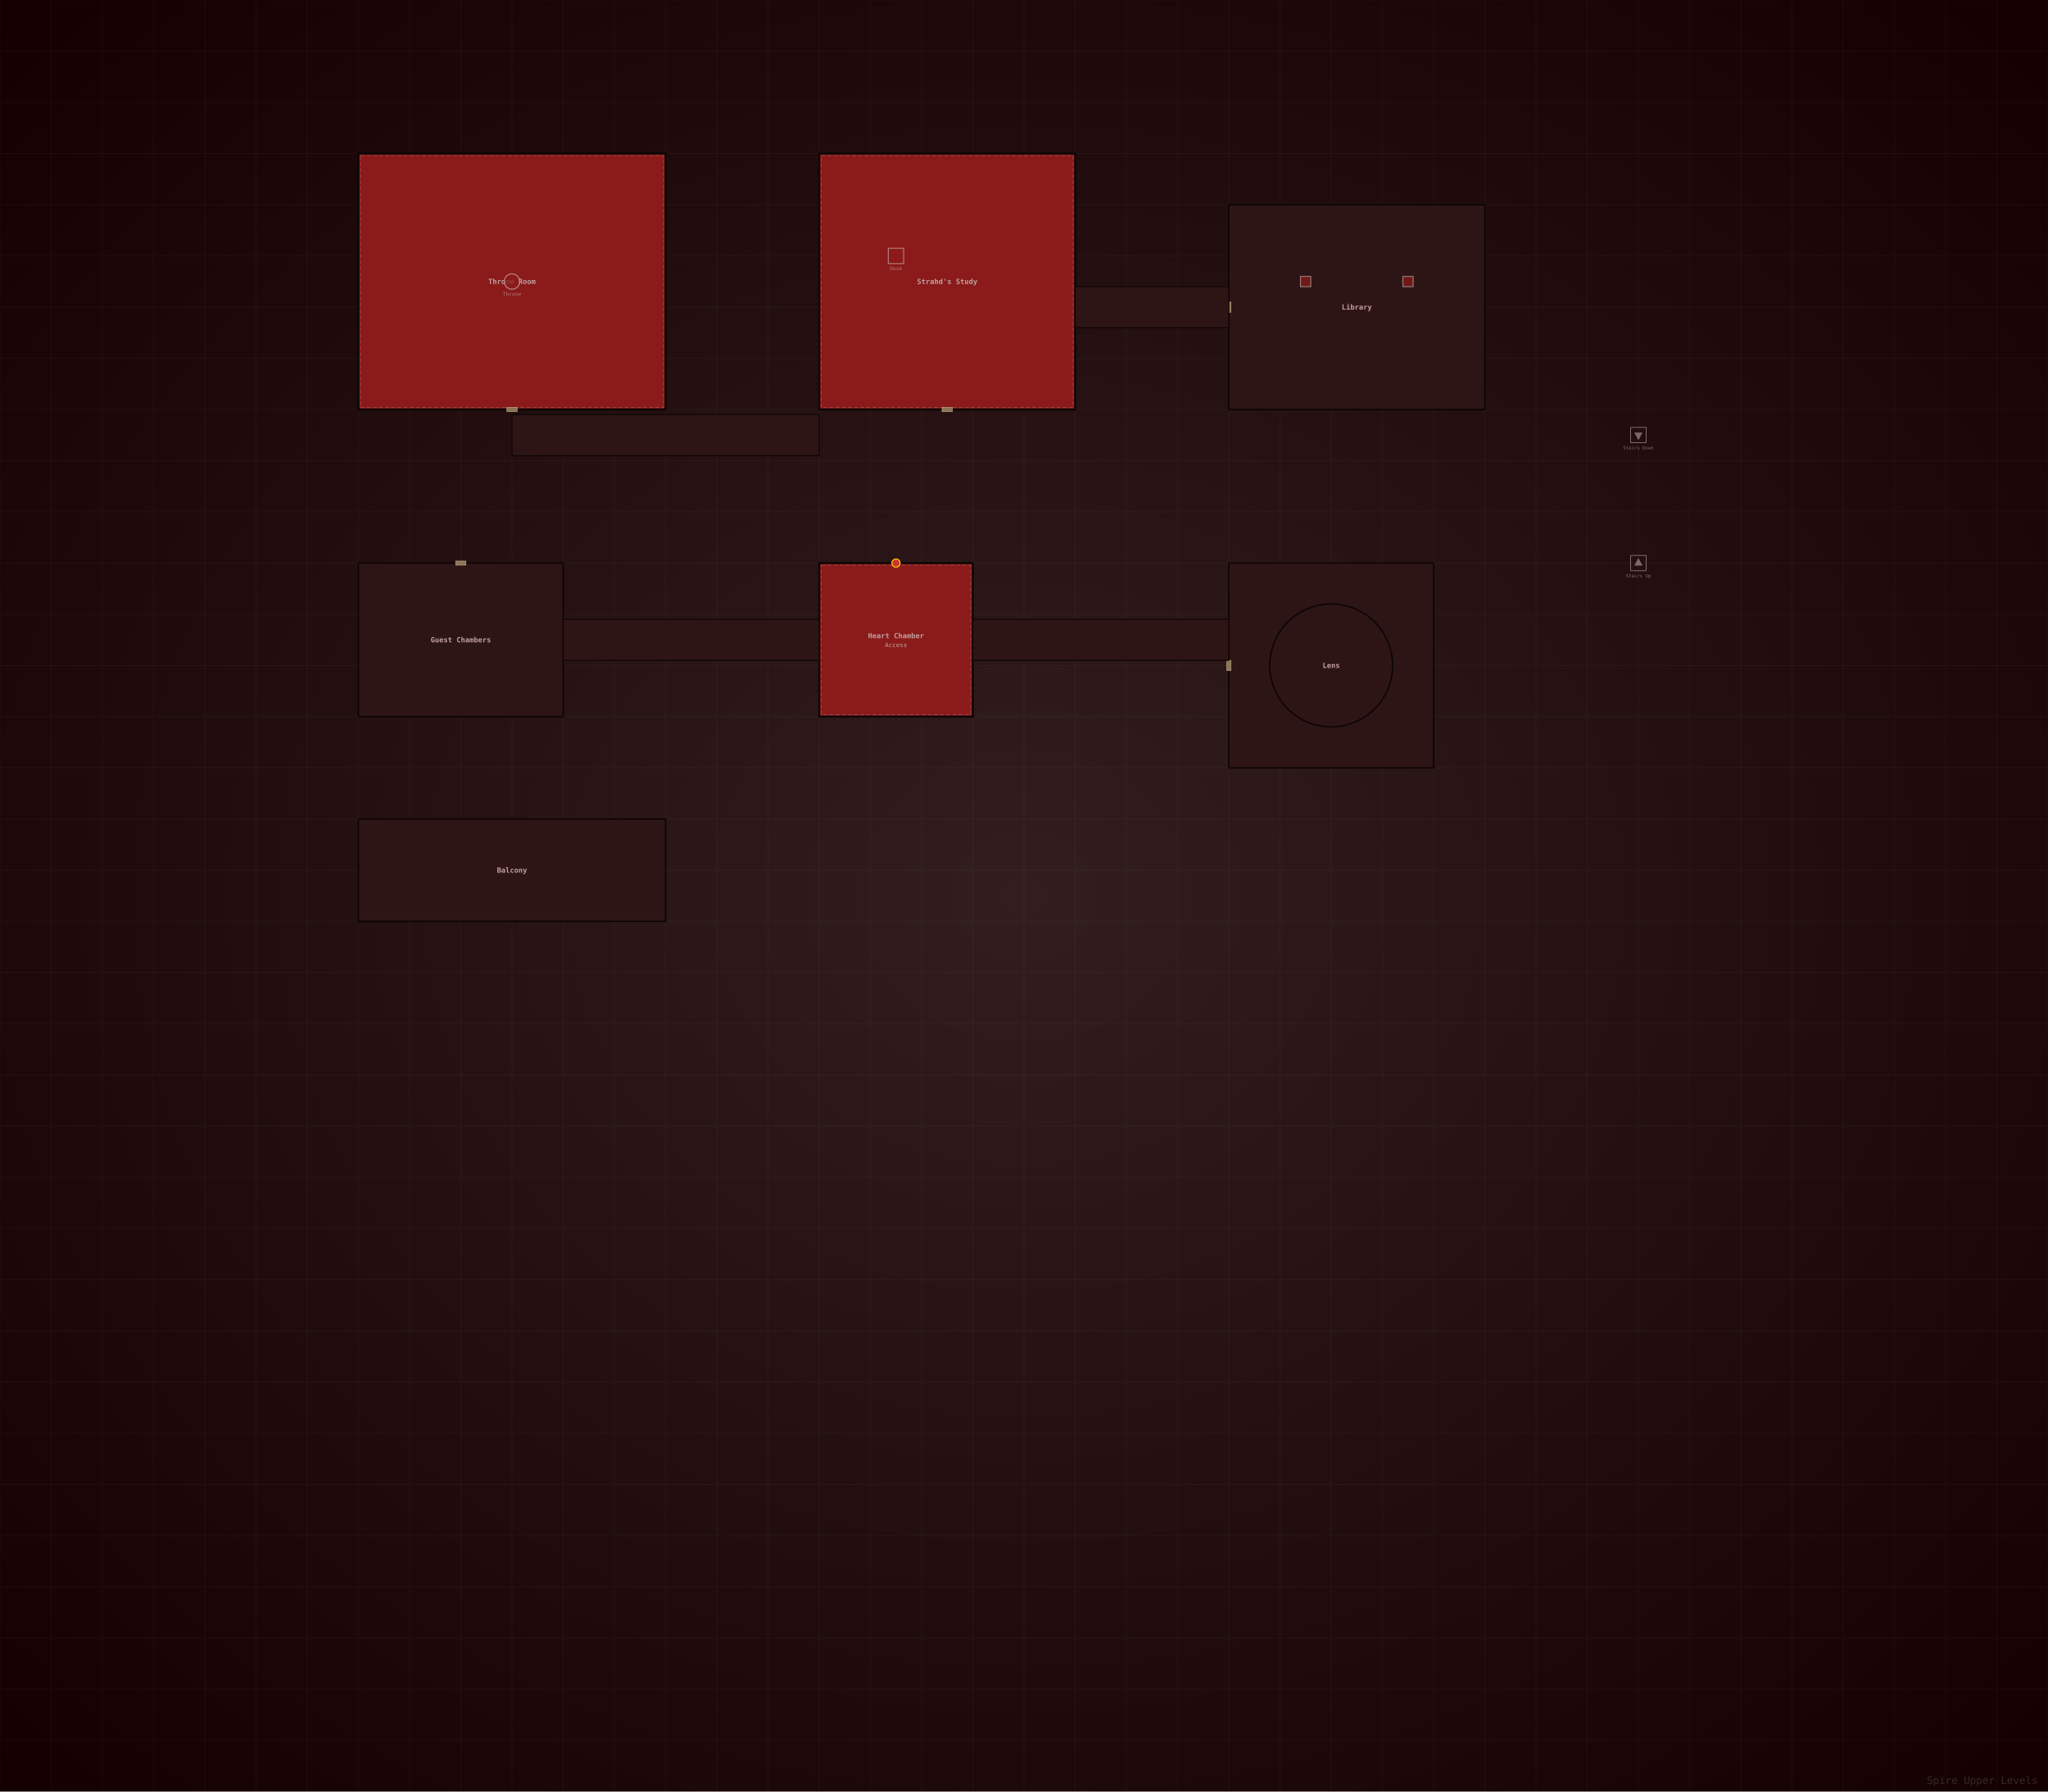
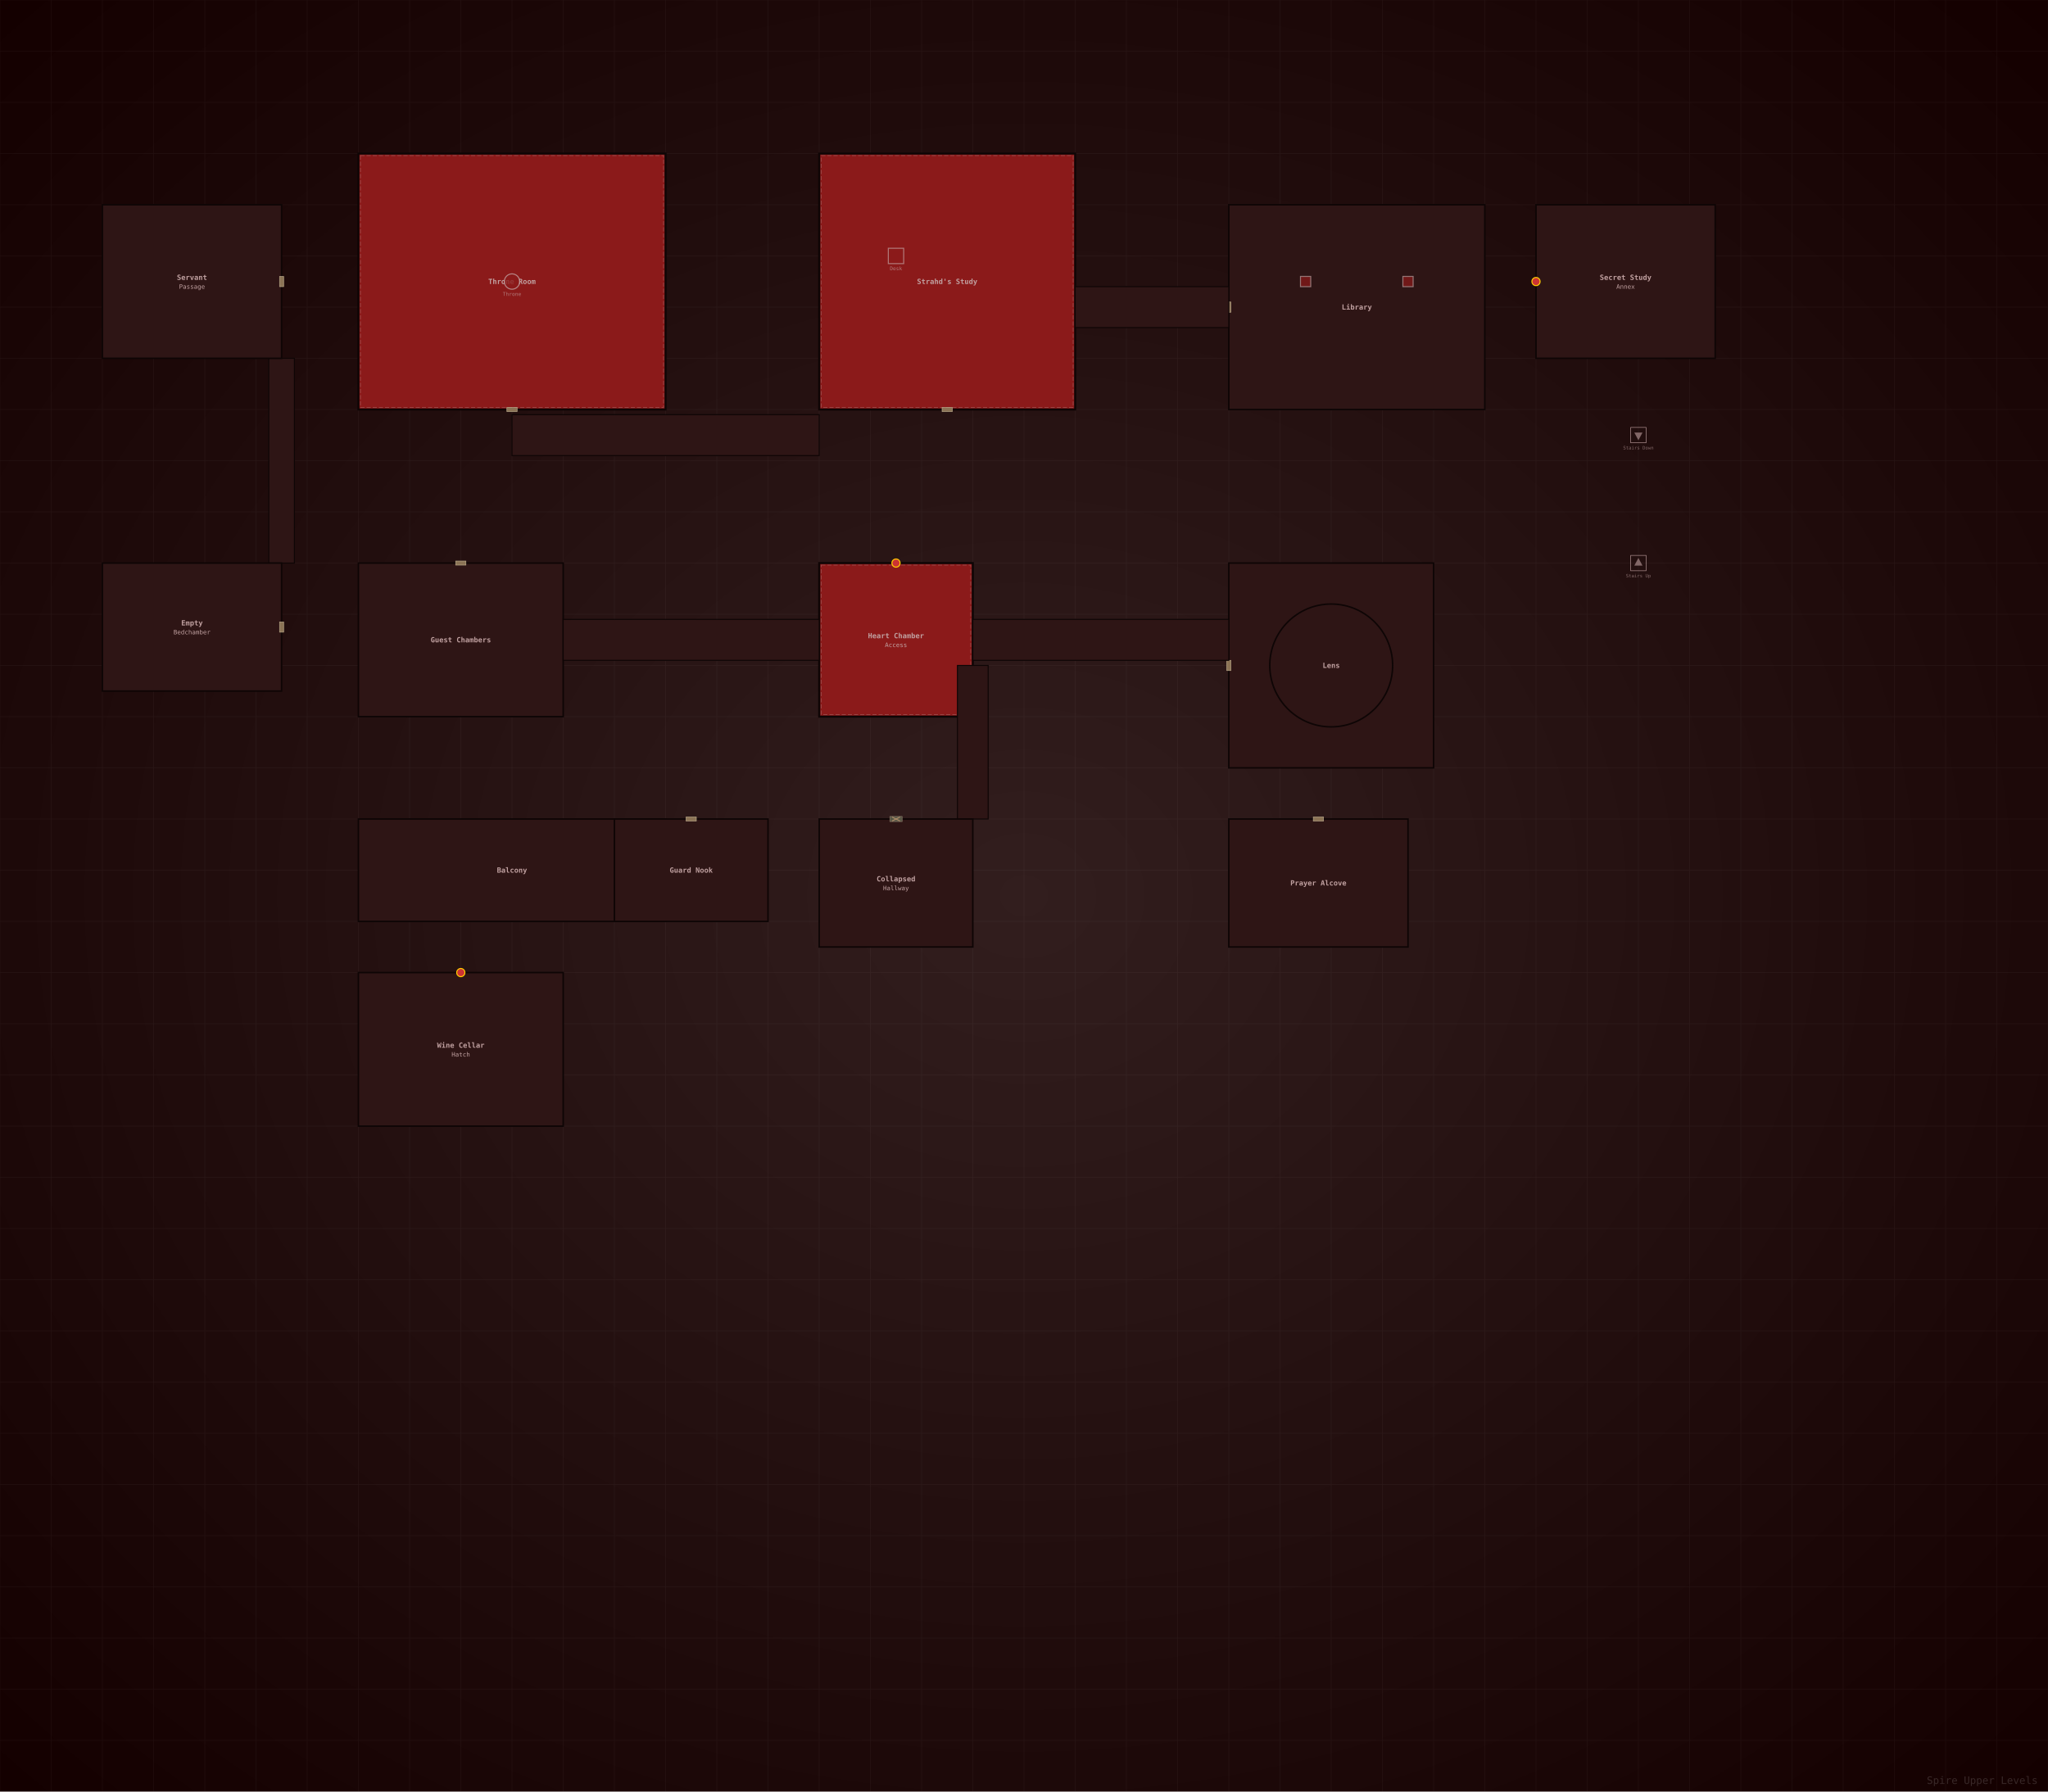
<svg xmlns="http://www.w3.org/2000/svg" viewBox="0 0 4000 3500" width="4000" height="3500">
  <defs>
    <radialGradient id="bgGrad" cx="50%" cy="50%" r="70%">
      <stop offset="0%" stop-color="#321e1e" />
      <stop offset="100%" stop-color="#140000" />
    </radialGradient>
  </defs>
  <rect x="0" y="0" width="4000" height="3500" fill="url(#bgGrad)" />
  <g opacity="0.05" stroke="#ffffff" stroke-width="1">
    <line x1="0" y1="0" x2="0" y2="3500" />
    <line x1="100" y1="0" x2="100" y2="3500" />
    <line x1="200" y1="0" x2="200" y2="3500" />
    <line x1="300" y1="0" x2="300" y2="3500" />
    <line x1="400" y1="0" x2="400" y2="3500" />
    <line x1="500" y1="0" x2="500" y2="3500" />
    <line x1="600" y1="0" x2="600" y2="3500" />
    <line x1="700" y1="0" x2="700" y2="3500" />
    <line x1="800" y1="0" x2="800" y2="3500" />
    <line x1="900" y1="0" x2="900" y2="3500" />
    <line x1="1000" y1="0" x2="1000" y2="3500" />
    <line x1="1100" y1="0" x2="1100" y2="3500" />
    <line x1="1200" y1="0" x2="1200" y2="3500" />
    <line x1="1300" y1="0" x2="1300" y2="3500" />
    <line x1="1400" y1="0" x2="1400" y2="3500" />
    <line x1="1500" y1="0" x2="1500" y2="3500" />
    <line x1="1600" y1="0" x2="1600" y2="3500" />
    <line x1="1700" y1="0" x2="1700" y2="3500" />
    <line x1="1800" y1="0" x2="1800" y2="3500" />
    <line x1="1900" y1="0" x2="1900" y2="3500" />
    <line x1="2000" y1="0" x2="2000" y2="3500" />
    <line x1="2100" y1="0" x2="2100" y2="3500" />
    <line x1="2200" y1="0" x2="2200" y2="3500" />
    <line x1="2300" y1="0" x2="2300" y2="3500" />
    <line x1="2400" y1="0" x2="2400" y2="3500" />
    <line x1="2500" y1="0" x2="2500" y2="3500" />
    <line x1="2600" y1="0" x2="2600" y2="3500" />
    <line x1="2700" y1="0" x2="2700" y2="3500" />
    <line x1="2800" y1="0" x2="2800" y2="3500" />
    <line x1="2900" y1="0" x2="2900" y2="3500" />
    <line x1="3000" y1="0" x2="3000" y2="3500" />
    <line x1="3100" y1="0" x2="3100" y2="3500" />
    <line x1="3200" y1="0" x2="3200" y2="3500" />
    <line x1="3300" y1="0" x2="3300" y2="3500" />
    <line x1="3400" y1="0" x2="3400" y2="3500" />
    <line x1="3500" y1="0" x2="3500" y2="3500" />
    <line x1="3600" y1="0" x2="3600" y2="3500" />
    <line x1="3700" y1="0" x2="3700" y2="3500" />
    <line x1="3800" y1="0" x2="3800" y2="3500" />
    <line x1="3900" y1="0" x2="3900" y2="3500" />
    <line x1="4000" y1="0" x2="4000" y2="3500" />
    <line x1="0" y1="0" x2="4000" y2="0" />
    <line x1="0" y1="100" x2="4000" y2="100" />
    <line x1="0" y1="200" x2="4000" y2="200" />
    <line x1="0" y1="300" x2="4000" y2="300" />
    <line x1="0" y1="400" x2="4000" y2="400" />
    <line x1="0" y1="500" x2="4000" y2="500" />
    <line x1="0" y1="600" x2="4000" y2="600" />
    <line x1="0" y1="700" x2="4000" y2="700" />
    <line x1="0" y1="800" x2="4000" y2="800" />
    <line x1="0" y1="900" x2="4000" y2="900" />
    <line x1="0" y1="1000" x2="4000" y2="1000" />
    <line x1="0" y1="1100" x2="4000" y2="1100" />
    <line x1="0" y1="1200" x2="4000" y2="1200" />
    <line x1="0" y1="1300" x2="4000" y2="1300" />
    <line x1="0" y1="1400" x2="4000" y2="1400" />
    <line x1="0" y1="1500" x2="4000" y2="1500" />
    <line x1="0" y1="1600" x2="4000" y2="1600" />
    <line x1="0" y1="1700" x2="4000" y2="1700" />
    <line x1="0" y1="1800" x2="4000" y2="1800" />
    <line x1="0" y1="1900" x2="4000" y2="1900" />
    <line x1="0" y1="2000" x2="4000" y2="2000" />
    <line x1="0" y1="2100" x2="4000" y2="2100" />
    <line x1="0" y1="2200" x2="4000" y2="2200" />
    <line x1="0" y1="2300" x2="4000" y2="2300" />
    <line x1="0" y1="2400" x2="4000" y2="2400" />
    <line x1="0" y1="2500" x2="4000" y2="2500" />
    <line x1="0" y1="2600" x2="4000" y2="2600" />
    <line x1="0" y1="2700" x2="4000" y2="2700" />
    <line x1="0" y1="2800" x2="4000" y2="2800" />
    <line x1="0" y1="2900" x2="4000" y2="2900" />
    <line x1="0" y1="3000" x2="4000" y2="3000" />
    <line x1="0" y1="3100" x2="4000" y2="3100" />
    <line x1="0" y1="3200" x2="4000" y2="3200" />
    <line x1="0" y1="3300" x2="4000" y2="3300" />
    <line x1="0" y1="3400" x2="4000" y2="3400" />
    <line x1="0" y1="3500" x2="4000" y2="3500" />
  </g>
  <rect x="1600" y="300" width="500" height="500" fill="#8b1a1a" stroke="#0e0505" stroke-width="4" />
  <rect x="1604" y="304" width="492" height="492" fill="none" stroke="#c0a0a0" stroke-width="1" stroke-dasharray="8,4" opacity="0.5" />
  <text x="1850" y="550" fill="#c0a0a0" font-size="14" font-weight="bold" text-anchor="middle" dominant-baseline="central" font-family="monospace">Strahd's Study</text>
  <rect x="1840" y="796" width="20" height="8" fill="#8b7355" stroke="#c0b090" stroke-width="1" />
  <rect x="1735" y="485" width="30" height="30" fill="#8b1a1a" stroke="#c0a0a0" stroke-width="2" opacity="0.7" />
  <text x="1750" y="528" fill="#c0a0a0" font-size="10" text-anchor="middle" font-family="monospace" opacity="0.7">Desk</text>
  <rect x="700" y="300" width="600" height="500" fill="#8b1a1a" stroke="#0e0505" stroke-width="4" />
  <rect x="704" y="304" width="592" height="492" fill="none" stroke="#c0a0a0" stroke-width="1" stroke-dasharray="8,4" opacity="0.5" />
  <text x="1000" y="550" fill="#c0a0a0" font-size="14" font-weight="bold" text-anchor="middle" dominant-baseline="central" font-family="monospace">Throne Room</text>
  <rect x="990" y="796" width="20" height="8" fill="#8b7355" stroke="#c0b090" stroke-width="1" />
  <circle cx="1000" cy="550" r="15" fill="#8b1a1a" stroke="#c0a0a0" stroke-width="2" opacity="0.8" />
  <text x="1000" y="578" fill="#c0a0a0" font-size="10" text-anchor="middle" font-family="monospace" opacity="0.7">Throne</text>
  <rect x="2400" y="400" width="500" height="400" fill="#2e1515" stroke="#0e0505" stroke-width="3" />
  <text x="2650" y="600" fill="#c0a0a0" font-size="14" font-weight="bold" text-anchor="middle" dominant-baseline="central" font-family="monospace">Library</text>
  <rect x="2396" y="590" width="8" height="20" fill="#8b7355" stroke="#c0b090" stroke-width="1" />
  <rect x="2540" y="540" width="20" height="20" fill="#8b1a1a" stroke="#c0a0a0" stroke-width="2" opacity="0.7" />
  <rect x="2740" y="540" width="20" height="20" fill="#8b1a1a" stroke="#c0a0a0" stroke-width="2" opacity="0.7" />
  <rect x="700" y="1100" width="400" height="300" fill="#2e1515" stroke="#0e0505" stroke-width="3" />
  <text x="900" y="1250" fill="#c0a0a0" font-size="14" font-weight="bold" text-anchor="middle" dominant-baseline="central" font-family="monospace">Guest Chambers</text>
  <rect x="890" y="1096" width="20" height="8" fill="#8b7355" stroke="#c0b090" stroke-width="1" />
  <rect x="2400" y="1100" width="400" height="400" fill="#2e1515" stroke="#0e0505" stroke-width="3" />
  <text x="2600" y="1300" fill="#c0a0a0" font-size="14" font-weight="bold" text-anchor="middle" dominant-baseline="central" font-family="monospace">Observatory</text>
  <circle cx="2600" cy="1300" r="120" fill="#2e1515" stroke="#0e0505" stroke-width="3" />
  <text x="2600" y="1300" fill="#c0a0a0" font-size="14" font-weight="bold" text-anchor="middle" dominant-baseline="central" font-family="monospace">Lens</text>
  <rect x="2396" y="1290" width="8" height="20" fill="#8b7355" stroke="#c0b090" stroke-width="1" />
  <rect x="1600" y="1100" width="300" height="300" fill="#8b1a1a" stroke="#0e0505" stroke-width="4" />
  <rect x="1604" y="1104" width="292" height="292" fill="none" stroke="#c0a0a0" stroke-width="1" stroke-dasharray="8,4" opacity="0.5" />
  <text x="1750" y="1242" fill="#c0a0a0" font-size="14" font-weight="bold" text-anchor="middle" dominant-baseline="central" font-family="monospace">Heart Chamber</text>
  <text x="1750" y="1260" fill="#c0a0a0" font-size="12" text-anchor="middle" dominant-baseline="central" font-family="monospace">Access</text>
  <circle cx="1750" cy="1100" r="8" fill="#cc3333" stroke="#ffcc00" stroke-width="2" />
  <rect x="700" y="1600" width="600" height="200" fill="#2e1515" stroke="#0e0505" stroke-width="3" />
  <text x="1000" y="1700" fill="#c0a0a0" font-size="14" font-weight="bold" text-anchor="middle" dominant-baseline="central" font-family="monospace">Balcony</text>
  <rect x="1000" y="810" width="600" height="80" fill="#2e1515" stroke="#0e0505" stroke-width="2" />
  <rect x="2100" y="560" width="300" height="80" fill="#2e1515" stroke="#0e0505" stroke-width="2" />
  <rect x="1100" y="1210" width="500" height="80" fill="#2e1515" stroke="#0e0505" stroke-width="2" />
  <rect x="1900" y="1210" width="500" height="80" fill="#2e1515" stroke="#0e0505" stroke-width="2" />
  <rect x="3185" y="835" width="30" height="30" fill="none" stroke="#c0a0a0" stroke-width="1" />
  <polygon points="3200,860 3192,845 3208,845" fill="#c0a0a0" opacity="0.6" />
  <text x="3200" y="878" fill="#c0a0a0" font-size="9" text-anchor="middle" font-family="monospace" opacity="0.6">Stairs Down</text>
  <rect x="3185" y="1085" width="30" height="30" fill="none" stroke="#c0a0a0" stroke-width="1" />
  <polygon points="3200,1090 3192,1105 3208,1105" fill="#c0a0a0" opacity="0.6" />
  <text x="3200" y="1128" fill="#c0a0a0" font-size="9" text-anchor="middle" font-family="monospace" opacity="0.6">Stairs Up</text>
+   <rect x="1870" y="1300" width="60" height="300" fill="#2e1515" stroke="#0e0505" stroke-width="2" />
+   <rect x="525" y="700" width="50" height="400" fill="#2e1515" stroke="#0e0505" stroke-width="2" />
+   <rect x="200" y="400" width="350" height="300" fill="#2e1515" stroke="#0e0505" stroke-width="3" />
+   <text x="375" y="542" fill="#c0a0a0" font-size="14" font-weight="bold" text-anchor="middle" dominant-baseline="central" font-family="monospace">Servant</text>
+   <text x="375" y="560" fill="#c0a0a0" font-size="12" text-anchor="middle" dominant-baseline="central" font-family="monospace">Passage</text>
+   <rect x="546" y="540" width="8" height="20" fill="#8b7355" stroke="#c0b090" stroke-width="1" />
+   <rect x="200" y="1100" width="350" height="250" fill="#2e1515" stroke="#0e0505" stroke-width="3" />
+   <text x="375" y="1217" fill="#c0a0a0" font-size="14" font-weight="bold" text-anchor="middle" dominant-baseline="central" font-family="monospace">Empty</text>
+   <text x="375" y="1235" fill="#c0a0a0" font-size="12" text-anchor="middle" dominant-baseline="central" font-family="monospace">Bedchamber</text>
+   <rect x="546" y="1215" width="8" height="20" fill="#8b7355" stroke="#c0b090" stroke-width="1" />
+   <rect x="3000" y="400" width="350" height="300" fill="#2e1515" stroke="#0e0505" stroke-width="3" />
+   <text x="3175" y="542" fill="#c0a0a0" font-size="14" font-weight="bold" text-anchor="middle" dominant-baseline="central" font-family="monospace">Secret Study</text>
+   <text x="3175" y="560" fill="#c0a0a0" font-size="12" text-anchor="middle" dominant-baseline="central" font-family="monospace">Annex</text>
+   <circle cx="3000" cy="550" r="8" fill="#cc3333" stroke="#ffcc00" stroke-width="2" />
+   <rect x="1600" y="1600" width="300" height="250" fill="#2e1515" stroke="#0e0505" stroke-width="3" />
+   <text x="1750" y="1717" fill="#c0a0a0" font-size="14" font-weight="bold" text-anchor="middle" dominant-baseline="central" font-family="monospace">Collapsed</text>
+   <text x="1750" y="1735" fill="#c0a0a0" font-size="12" text-anchor="middle" dominant-baseline="central" font-family="monospace">Hallway</text>
+   <rect x="1738" y="1595" width="24" height="10" fill="#555544" stroke="#887766" stroke-width="1" />
+   <line x1="1742" y1="1596" x2="1758" y2="1604" stroke="#aa8866" stroke-width="2" />
+   <line x1="1758" y1="1596" x2="1742" y2="1604" stroke="#aa8866" stroke-width="2" />
+   <rect x="700" y="1900" width="400" height="300" fill="#2e1515" stroke="#0e0505" stroke-width="3" />
+   <text x="900" y="2042" fill="#c0a0a0" font-size="14" font-weight="bold" text-anchor="middle" dominant-baseline="central" font-family="monospace">Wine Cellar</text>
+   <text x="900" y="2060" fill="#c0a0a0" font-size="12" text-anchor="middle" dominant-baseline="central" font-family="monospace">Hatch</text>
+   <circle cx="900" cy="1900" r="8" fill="#cc3333" stroke="#ffcc00" stroke-width="2" />
+   <rect x="2400" y="1600" width="350" height="250" fill="#2e1515" stroke="#0e0505" stroke-width="3" />
+   <text x="2575" y="1725" fill="#c0a0a0" font-size="14" font-weight="bold" text-anchor="middle" dominant-baseline="central" font-family="monospace">Prayer Alcove</text>
+   <rect x="2565" y="1596" width="20" height="8" fill="#8b7355" stroke="#c0b090" stroke-width="1" />
+   <rect x="1200" y="1600" width="300" height="200" fill="#2e1515" stroke="#0e0505" stroke-width="3" />
+   <text x="1350" y="1700" fill="#c0a0a0" font-size="14" font-weight="bold" text-anchor="middle" dominant-baseline="central" font-family="monospace">Guard Nook</text>
+   <rect x="1340" y="1596" width="20" height="8" fill="#8b7355" stroke="#c0b090" stroke-width="1" />
  <text x="3980" y="3485" fill="#ffffff" font-size="20" text-anchor="end" font-family="monospace" opacity="0.15">Spire Upper Levels</text>
</svg>
